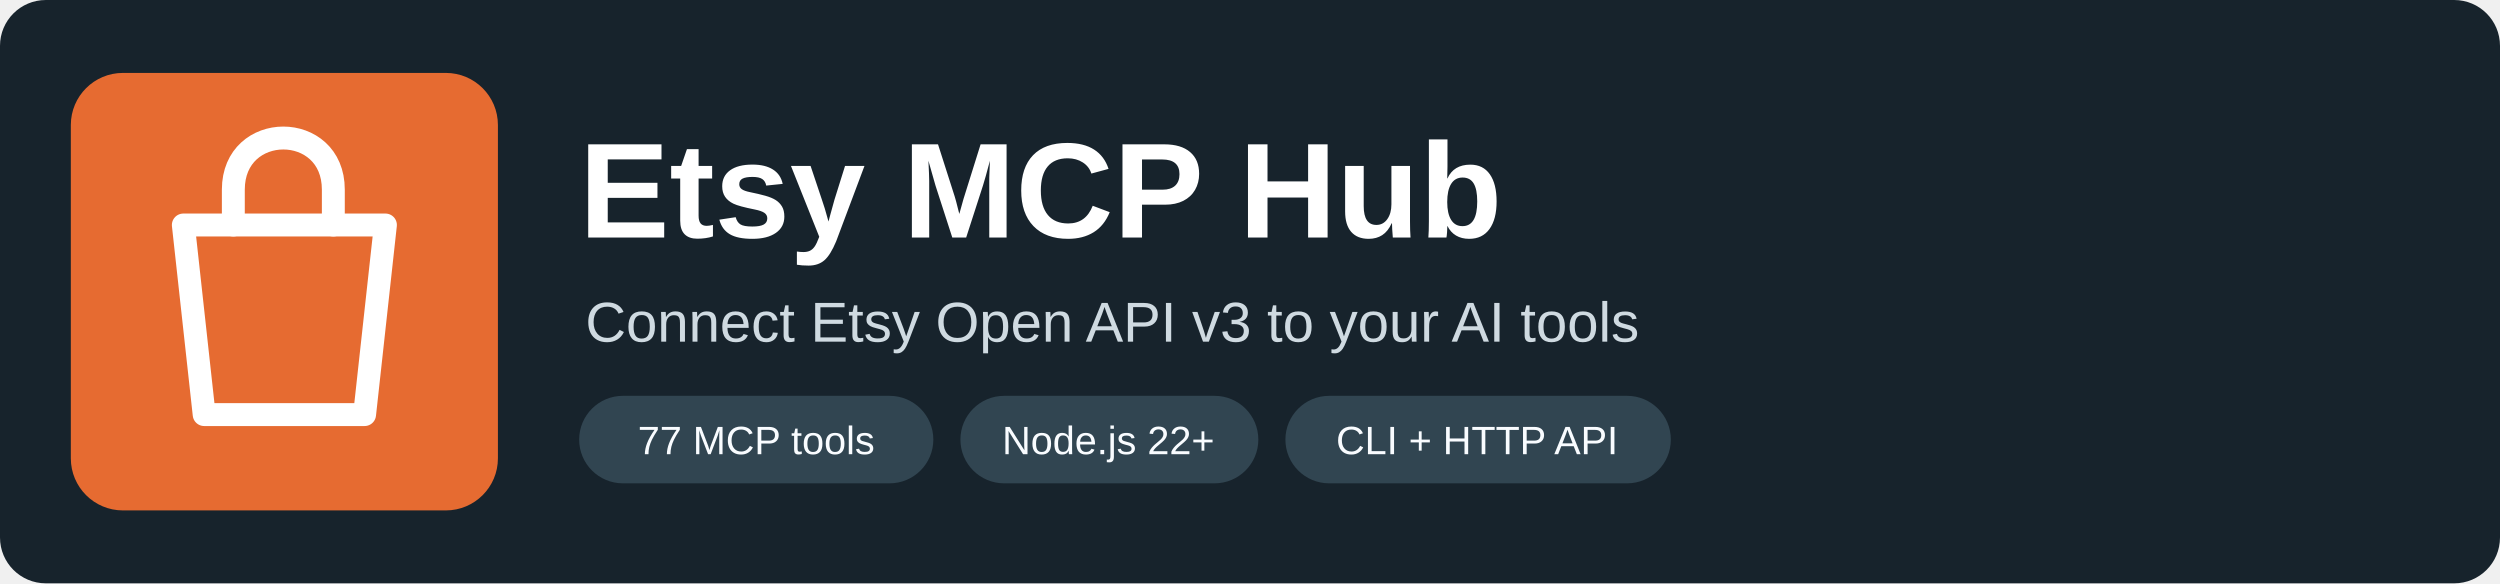
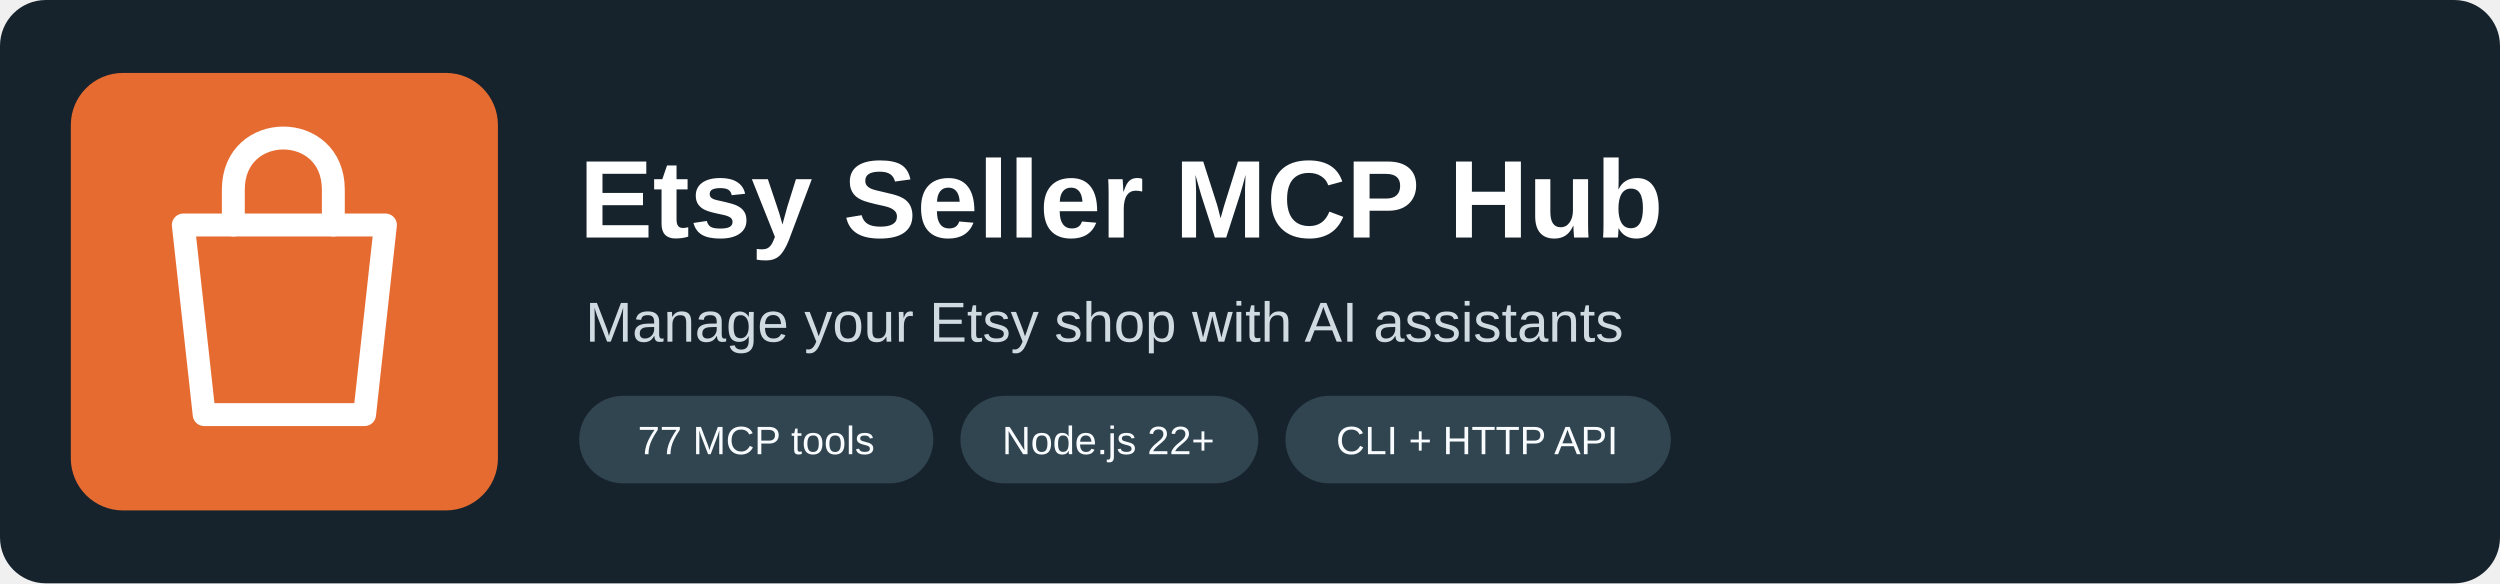
<svg xmlns="http://www.w3.org/2000/svg" width="1200" height="280" viewBox="0 0 1200 280" role="img" aria-labelledby="title desc">
  <rect width="1200" height="280" rx="22" fill="#17232c" />
  <rect x="34" y="35" width="205" height="210" rx="25" fill="#e66b31" />
  <g fill="none" stroke="#fff" stroke-width="11" stroke-linejoin="round" stroke-linecap="round">
    <path d="M88 108h97l-10 91H98z" />
    <path d="M112 108V91c0-33 48-33 48 0v17" />
  </g>
-   <text x="278" y="114" font-family="Arial,Helvetica,sans-serif" font-weight="700" font-size="65" fill="#fff">Etsy MCP Hub</text>
-   <text x="281" y="164" font-family="Arial,Helvetica,sans-serif" font-size="27" fill="#cfdae1">Connect Etsy Open API v3 to your AI tools</text>
+   <text x="278" y="114" font-family="Arial,Helvetica,sans-serif" font-weight="700" font-size="53" fill="#fff">Etsy Seller MCP Hub</text>
+   <text x="281" y="164" font-family="Arial,Helvetica,sans-serif" font-size="27" fill="#cfdae1">Manage your Etsy shop with AI assistants</text>
  <rect x="278" y="190" width="170" height="42" rx="21" fill="#314551" />
  <text x="363" y="218" text-anchor="middle" font-family="Arial,Helvetica,sans-serif" font-size="19" fill="#f9fcff">77 MCP tools</text>
  <rect x="461" y="190" width="143" height="42" rx="21" fill="#314551" />
  <text x="532" y="218" text-anchor="middle" font-family="Arial,Helvetica,sans-serif" font-size="19" fill="#f9fcff">Node.js 22+</text>
  <rect x="617" y="190" width="185" height="42" rx="21" fill="#314551" />
  <text x="709" y="218" text-anchor="middle" font-family="Arial,Helvetica,sans-serif" font-size="19" fill="#f9fcff">CLI + HTTP API</text>
</svg>
